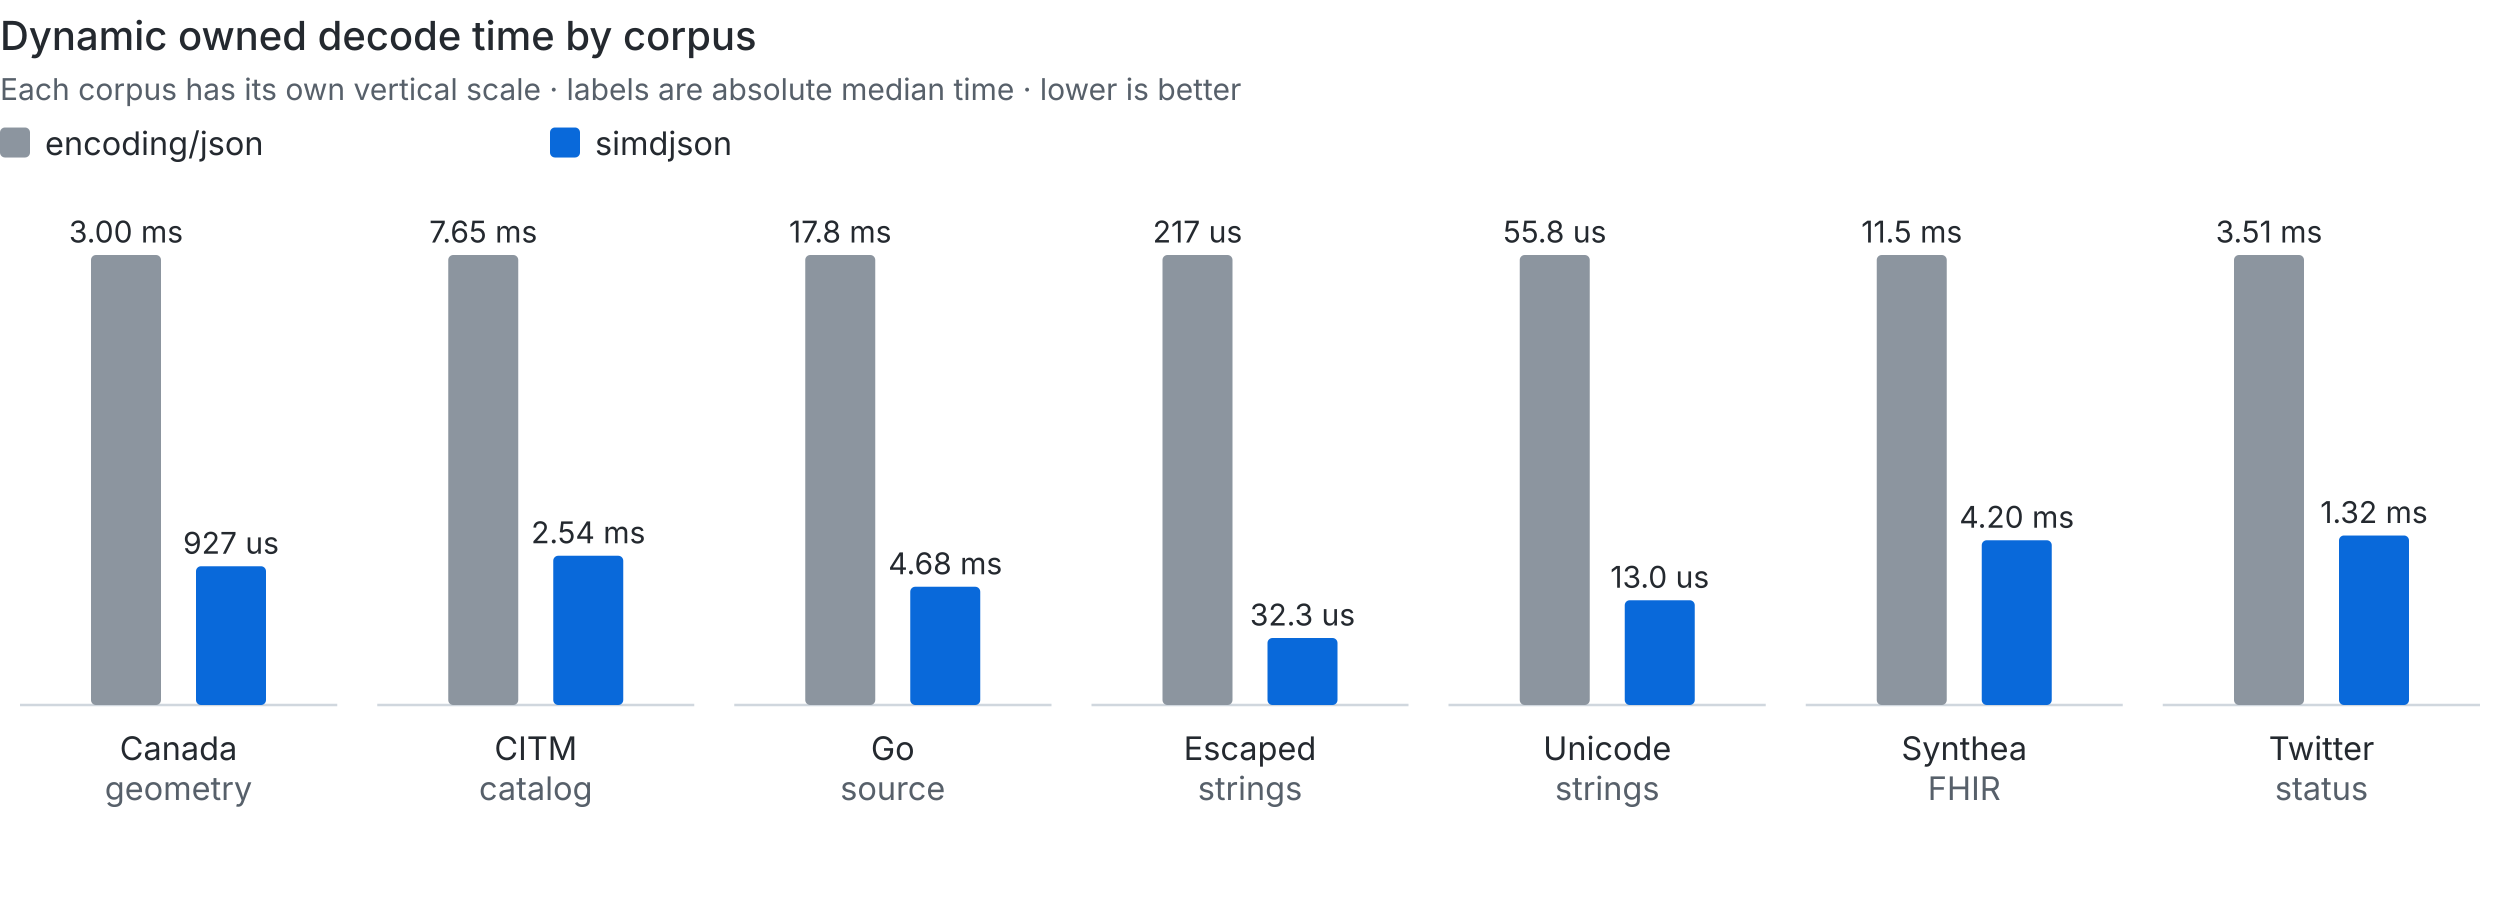
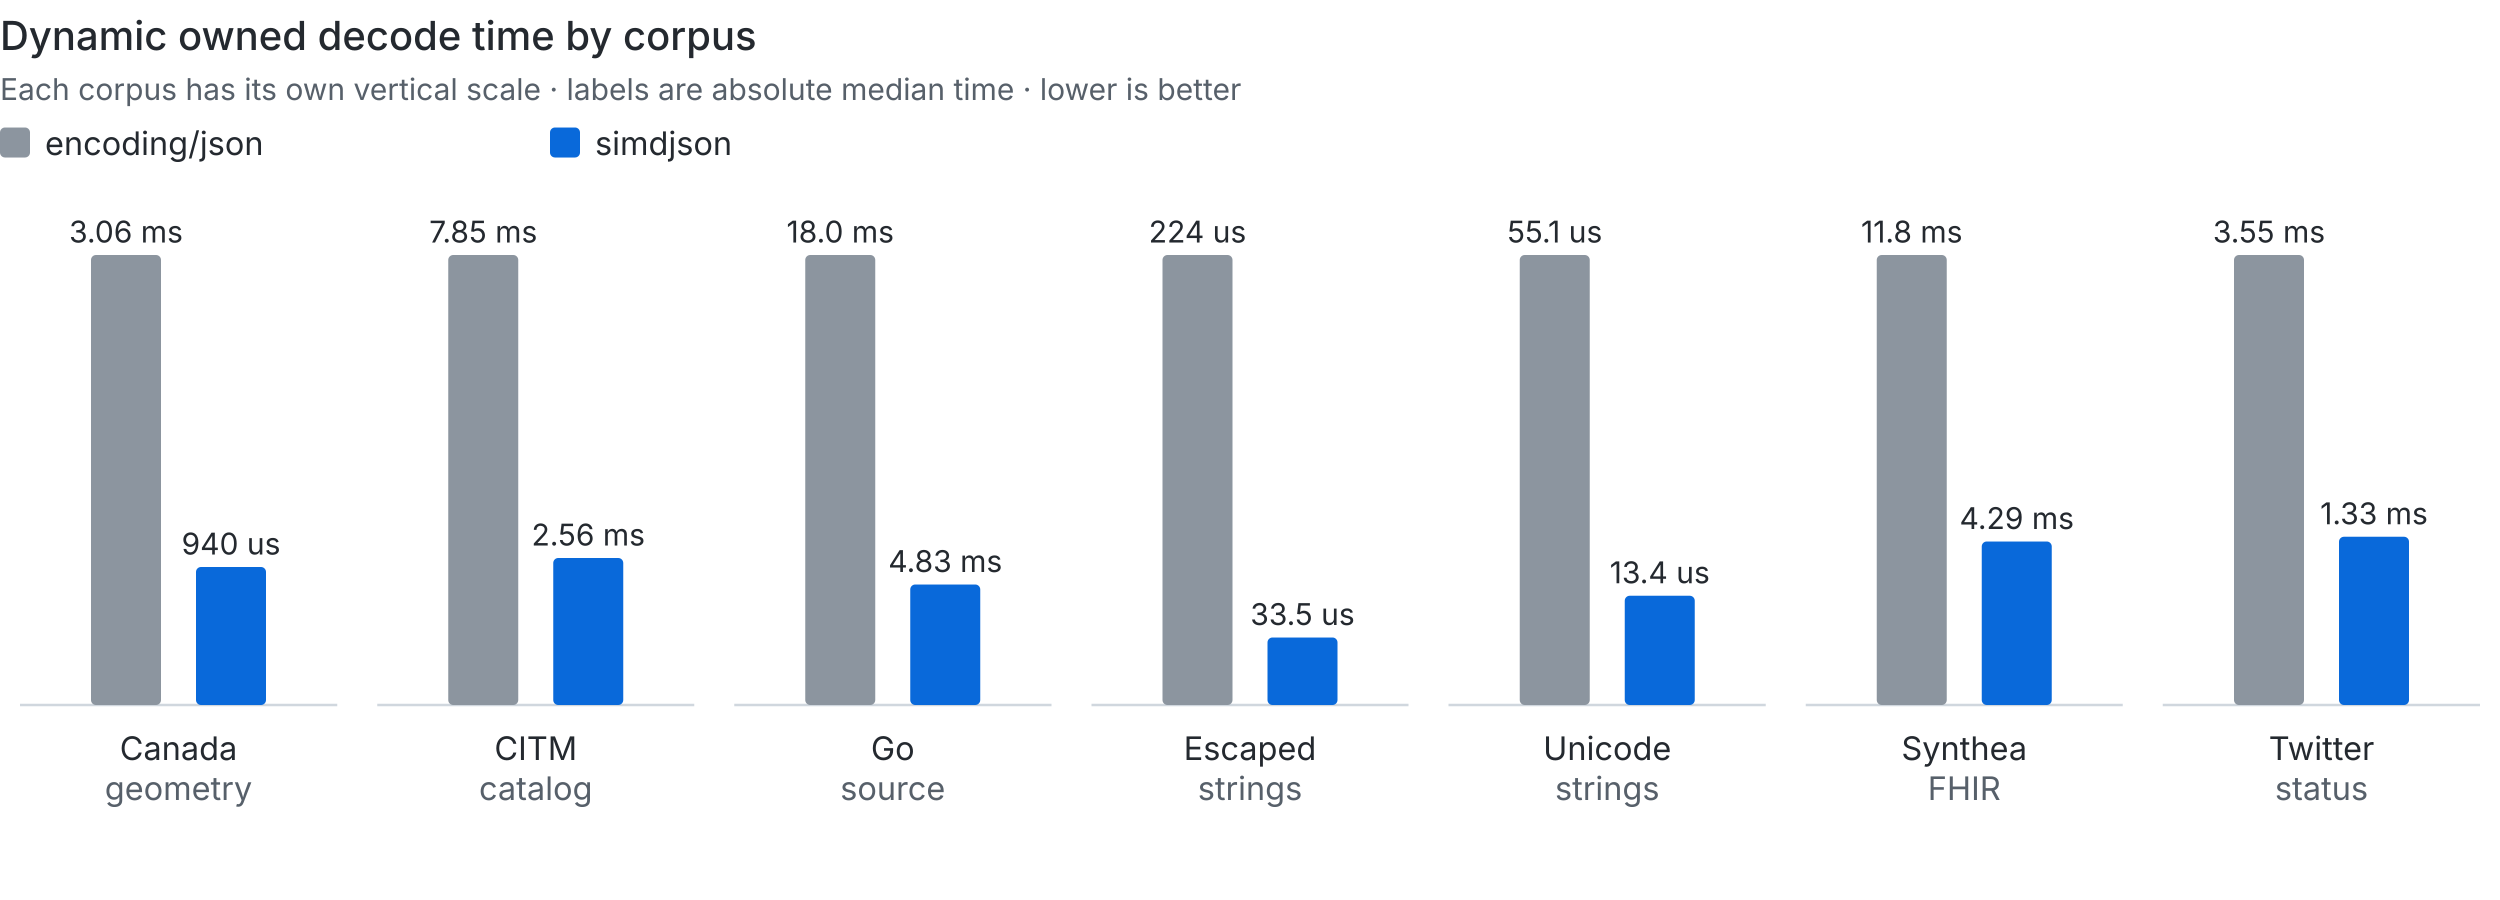
<svg xmlns="http://www.w3.org/2000/svg" width="1000" height="360" viewBox="0 0 1000 360" role="img" aria-labelledby="title desc">
  <style>
svg { color-scheme: light dark; }
text { fill:#24292f; font:13px -apple-system,BlinkMacSystemFont,"Segoe UI",sans-serif; }
.heading { font-size:16px; font-weight:500; } .note { font-size:12px; }
.muted { fill:#57606a; } .grid { stroke:#d0d7de; stroke-width:1; }
.baseline { stroke:#8c959f; stroke-width:2; }
.base { fill:#8c959f; } .s1 { fill:#0969da; } .s2 { fill:#8250df; } .s3 { fill:#1a7f37; }
.h1 { fill:#ddf4ff; } .h2 { fill:#b6e3ff; } .h3 { fill:#80ccff; } .h4 { fill:#54aeff; }
@media (prefers-color-scheme: dark) {
text { fill:#f0f6fc; } .muted { fill:#8c959f; } .grid { stroke:#30363d; } .baseline { stroke:#6e7681; }
.base { fill:#8c959f; } .s1 { fill:#58a6ff; } .s2 { fill:#bc8cff; } .s3 { fill:#3fb950; }
.h1 { fill:#102c44; } .h2 { fill:#123c5a; } .h3 { fill:#15557a; } .h4 { fill:#1f6feb; }
}
</style>
  <text class="heading" x="0" y="20">Dynamic owned decode time by corpus</text>
  <text class="muted note" x="0" y="40">Each corpus has its own vertical scale · labels are absolute median time · lower is better</text>
  <rect class="base" x="0" y="51" width="12" height="12" rx="2" />
  <text x="18" y="62">encoding/json</text>
  <rect class="s1" x="220" y="51" width="12" height="12" rx="2" />
  <text x="238" y="62">simdjson</text>
  <line class="grid" x1="8.0" y1="282" x2="134.9" y2="282" />
  <rect class="base" x="36.4" y="102.0" width="28" height="180.0" rx="2" />
-   <text class="note" x="50.4" y="97.0" text-anchor="middle">3.00 ms</text>
-   <rect class="s1" x="78.4" y="226.5" width="28" height="55.5" rx="2" />
-   <text class="note" x="92.4" y="221.5" text-anchor="middle">927 us</text>
+   <text class="note" x="50.4" y="97.0" text-anchor="middle">3.06 ms</text>
+   <rect class="s1" x="78.4" y="226.8" width="28" height="55.2" rx="2" />
+   <text class="note" x="92.4" y="221.8" text-anchor="middle">940 us</text>
  <text x="71.4" y="304" text-anchor="middle">Canada</text>
  <text class="muted" x="71.4" y="320" text-anchor="middle">geometry</text>
  <line class="grid" x1="150.9" y1="282" x2="277.7" y2="282" />
  <rect class="base" x="179.3" y="102.0" width="28" height="180.0" rx="2" />
-   <text class="note" x="193.3" y="97.0" text-anchor="middle">7.65 ms</text>
-   <rect class="s1" x="221.3" y="222.3" width="28" height="59.7" rx="2" />
-   <text class="note" x="235.3" y="217.3" text-anchor="middle">2.54 ms</text>
+   <text class="note" x="193.3" y="97.0" text-anchor="middle">7.85 ms</text>
+   <rect class="s1" x="221.3" y="223.2" width="28" height="58.8" rx="2" />
+   <text class="note" x="235.3" y="218.2" text-anchor="middle">2.56 ms</text>
  <text x="214.3" y="304" text-anchor="middle">CITM</text>
  <text class="muted" x="214.3" y="320" text-anchor="middle">catalog</text>
  <line class="grid" x1="293.7" y1="282" x2="420.6" y2="282" />
  <rect class="base" x="322.1" y="102.0" width="28" height="180.0" rx="2" />
-   <text class="note" x="336.1" y="97.0" text-anchor="middle">17.8 ms</text>
-   <rect class="s1" x="364.1" y="234.7" width="28" height="47.3" rx="2" />
-   <text class="note" x="378.1" y="229.7" text-anchor="middle">4.68 ms</text>
+   <text class="note" x="336.1" y="97.0" text-anchor="middle">18.0 ms</text>
+   <rect class="s1" x="364.1" y="233.8" width="28" height="48.2" rx="2" />
+   <text class="note" x="378.1" y="228.8" text-anchor="middle">4.83 ms</text>
  <text x="357.1" y="304" text-anchor="middle">Go</text>
  <text class="muted" x="357.1" y="320" text-anchor="middle">source</text>
  <line class="grid" x1="436.6" y1="282" x2="563.4" y2="282" />
  <rect class="base" x="465.0" y="102.0" width="28" height="180.0" rx="2" />
-   <text class="note" x="479.0" y="97.0" text-anchor="middle">217 us</text>
-   <rect class="s1" x="507.0" y="255.2" width="28" height="26.8" rx="2" />
-   <text class="note" x="521.0" y="250.2" text-anchor="middle">32.3 us</text>
+   <text class="note" x="479.0" y="97.0" text-anchor="middle">224 us</text>
+   <rect class="s1" x="507.0" y="255.0" width="28" height="27.0" rx="2" />
+   <text class="note" x="521.0" y="250.0" text-anchor="middle">33.5 us</text>
  <text x="500.0" y="304" text-anchor="middle">Escaped</text>
  <text class="muted" x="500.0" y="320" text-anchor="middle">strings</text>
  <line class="grid" x1="579.4" y1="282" x2="706.3" y2="282" />
  <rect class="base" x="607.9" y="102.0" width="28" height="180.0" rx="2" />
-   <text class="note" x="621.9" y="97.0" text-anchor="middle">55.8 us</text>
-   <rect class="s1" x="649.9" y="240.1" width="28" height="41.9" rx="2" />
-   <text class="note" x="663.9" y="235.1" text-anchor="middle">13.0 us</text>
+   <text class="note" x="621.9" y="97.0" text-anchor="middle">55.1 us</text>
+   <rect class="s1" x="649.9" y="238.3" width="28" height="43.7" rx="2" />
+   <text class="note" x="663.9" y="233.3" text-anchor="middle">13.4 us</text>
  <text x="642.9" y="304" text-anchor="middle">Unicode</text>
  <text class="muted" x="642.9" y="320" text-anchor="middle">strings</text>
  <line class="grid" x1="722.3" y1="282" x2="849.1" y2="282" />
  <rect class="base" x="750.7" y="102.0" width="28" height="180.0" rx="2" />
-   <text class="note" x="764.7" y="97.0" text-anchor="middle">11.5 ms</text>
-   <rect class="s1" x="792.7" y="216.1" width="28" height="65.9" rx="2" />
-   <text class="note" x="806.7" y="211.1" text-anchor="middle">4.20 ms</text>
+   <text class="note" x="764.7" y="97.0" text-anchor="middle">11.8 ms</text>
+   <rect class="s1" x="792.7" y="216.6" width="28" height="65.4" rx="2" />
+   <text class="note" x="806.7" y="211.6" text-anchor="middle">4.29 ms</text>
  <text x="785.7" y="304" text-anchor="middle">Synthea</text>
  <text class="muted" x="785.7" y="320" text-anchor="middle">FHIR</text>
  <line class="grid" x1="865.1" y1="282" x2="992.0" y2="282" />
  <rect class="base" x="893.6" y="102.0" width="28" height="180.0" rx="2" />
-   <text class="note" x="907.6" y="97.0" text-anchor="middle">3.51 ms</text>
-   <rect class="s1" x="935.6" y="214.2" width="28" height="67.8" rx="2" />
-   <text class="note" x="949.6" y="209.2" text-anchor="middle">1.32 ms</text>
+   <text class="note" x="907.6" y="97.0" text-anchor="middle">3.55 ms</text>
+   <rect class="s1" x="935.6" y="214.7" width="28" height="67.3" rx="2" />
+   <text class="note" x="949.6" y="209.7" text-anchor="middle">1.33 ms</text>
  <text x="928.6" y="304" text-anchor="middle">Twitter</text>
  <text class="muted" x="928.6" y="320" text-anchor="middle">status</text>
</svg>
